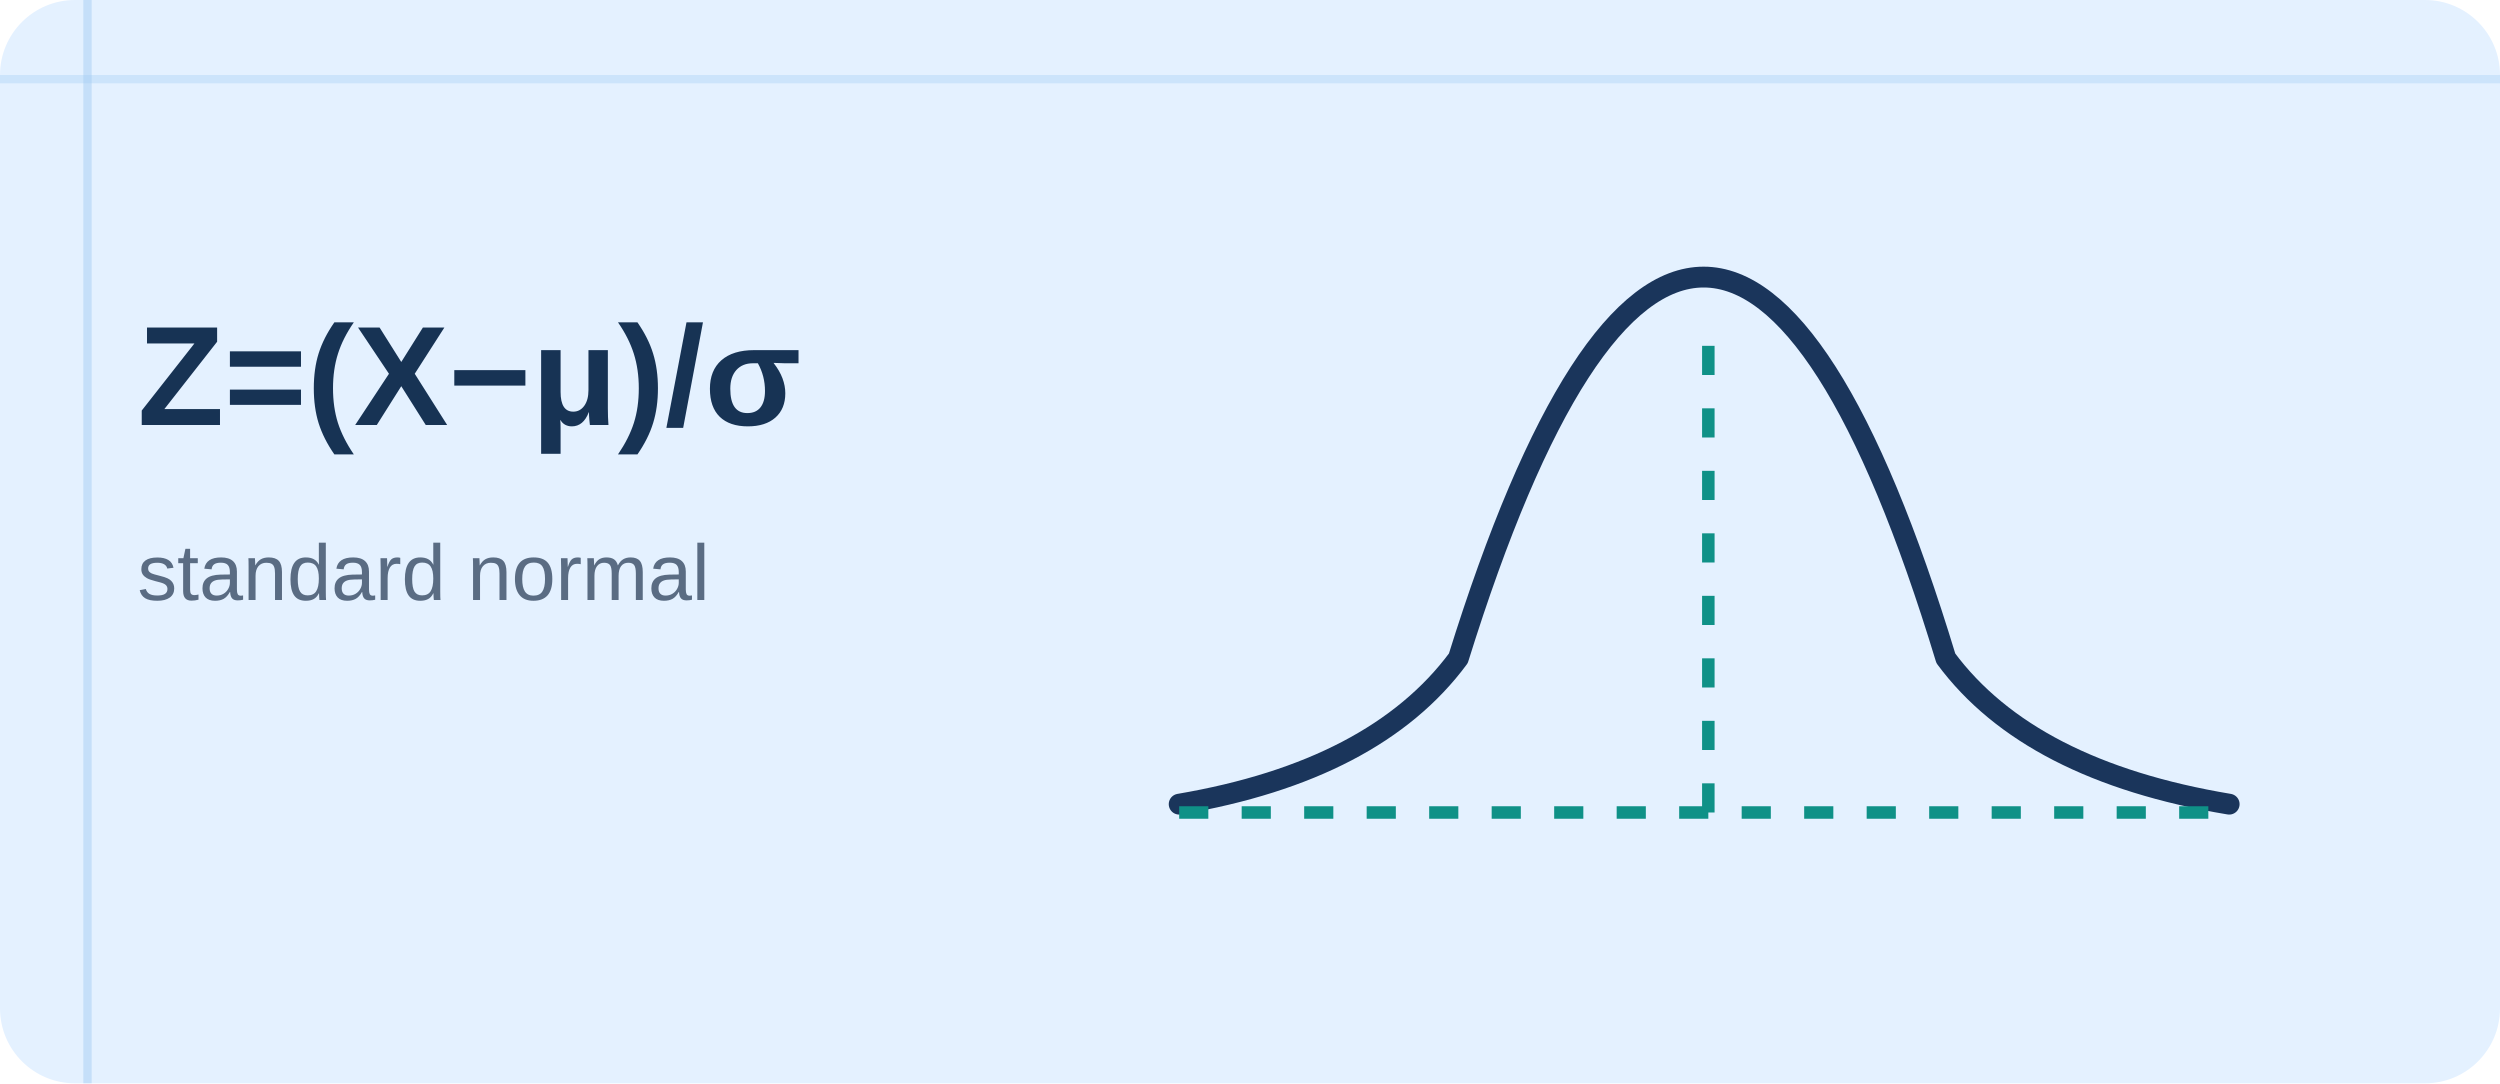
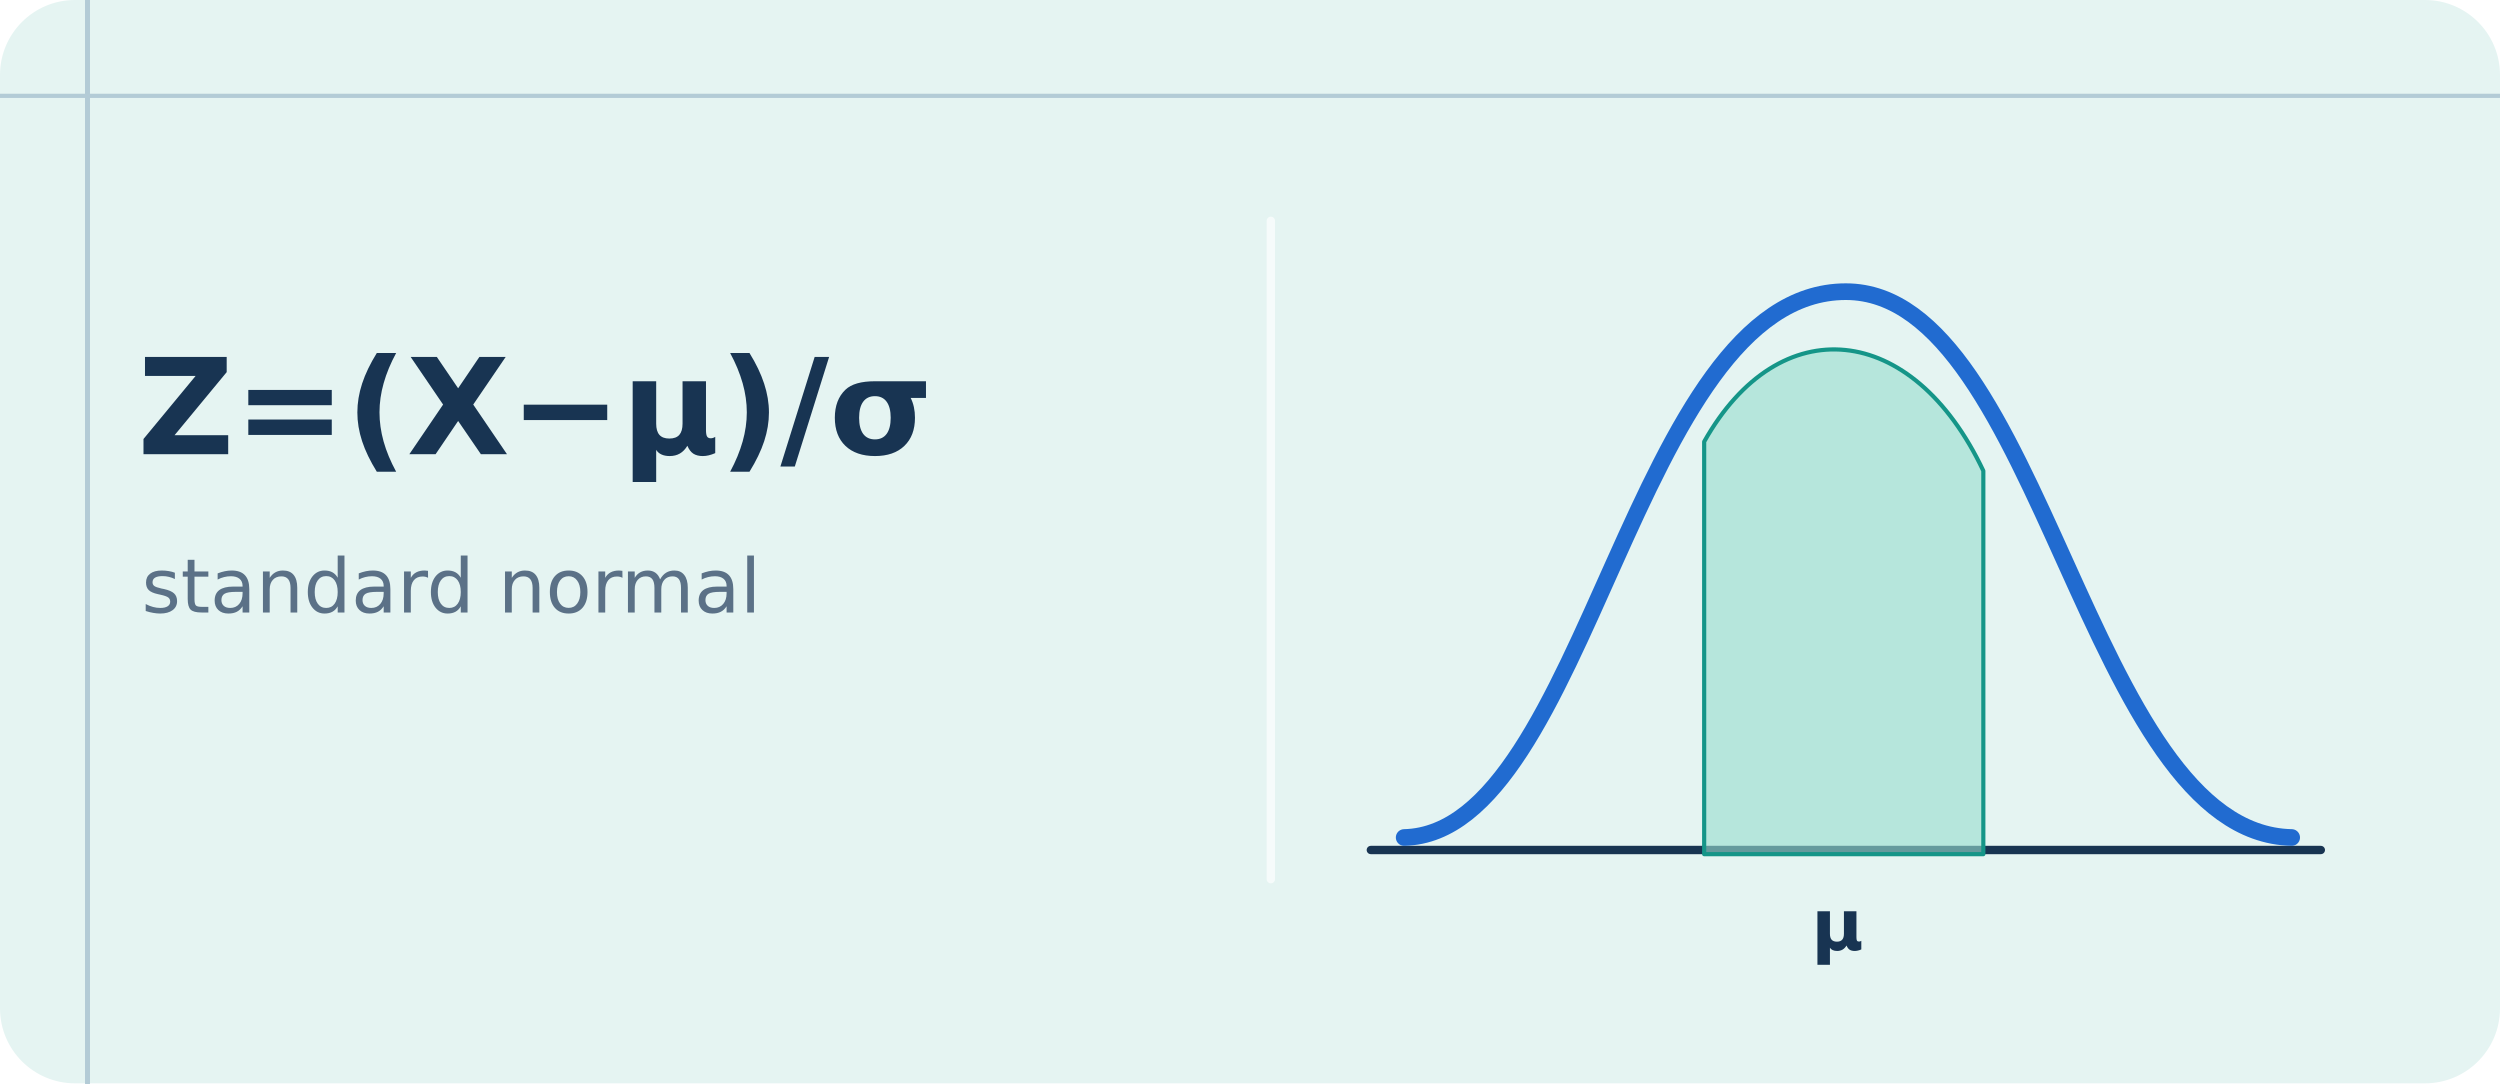
<svg xmlns="http://www.w3.org/2000/svg" viewBox="0 0 600 260" role="img" aria-labelledby="title">
-   <rect width="600" height="260" rx="18" fill="#e4f1ff" />
-   <path d="M0 19 L600 19" stroke="#a1cbf2" stroke-opacity=".35" stroke-width="2" />
-   <path d="M21 0 V260" stroke="#a1cbf2" stroke-opacity=".45" stroke-width="2" />
-   <text x="33" y="102" fill="#173354" font-size="34" font-family="Trebuchet MS,Segoe UI,Arial,sans-serif" font-weight="700">Z=(X−μ)/σ</text>
-   <text x="33" y="144" fill="#5a6c83" font-size="19" font-family="Trebuchet MS,Segoe UI,Arial,sans-serif">standard normal</text>
-   <path d="M283 193 Q330 185 350 158 C388 36 430 36 467 158 Q487 185 535 193" stroke="#1a355b" stroke-width="5" fill="none" stroke-linecap="round" stroke-linejoin="round" />
-   <path d="M283 195 H535 M410 195 V75" stroke="#0f9187" stroke-width="3" stroke-dasharray="7 8" fill="none" />
+   <rect x="0" y="0" width="600" height="260" rx="18" fill="#e5f4f2" stroke="none" stroke-width="2" />
+   <line x1="0" y1="23" x2="600" y2="23" stroke="#b3cbd6" stroke-width="1" stroke-linecap="round" />
+   <line x1="21" y1="0" x2="21" y2="260" stroke="#b3cbd6" stroke-width="1.2" stroke-linecap="round" />
+   <text x="33" y="109" text-anchor="start" font-family="Trebuchet MS, Segoe UI, DejaVu Sans, Arial, sans-serif" font-size="32" font-weight="700" fill="#183452">Z=(X−μ)/σ</text>
+   <text x="34" y="147" text-anchor="start" font-family="Trebuchet MS, Segoe UI, DejaVu Sans, Arial, sans-serif" font-size="18" font-weight="500" fill="#5b7187">standard normal</text>
+   <line x1="305" y1="53" x2="305" y2="211" stroke="#ffffffaa" stroke-width="2" stroke-linecap="round" />
+   <line x1="329" y1="204" x2="557" y2="204" stroke="#183452" stroke-width="2" stroke-linecap="round" />
+   <path d="M337 201 C381 200 392 70 443 70 C490 70 501 200 550 201" stroke="#216bd0" stroke-width="4" fill="none" stroke-linecap="round" stroke-linejoin="round" />
+   <path d="M409 205 L409 106 C427 74 459 77 476 113 L476 205 Z" stroke="#159588" stroke-width="1" fill="#98ddce9b" stroke-linecap="round" stroke-linejoin="round" />
+   <text x="441" y="228" text-anchor="middle" font-family="Trebuchet MS, Segoe UI, DejaVu Sans, Arial, sans-serif" font-size="17" font-weight="700" fill="#183452">μ</text>
</svg>
